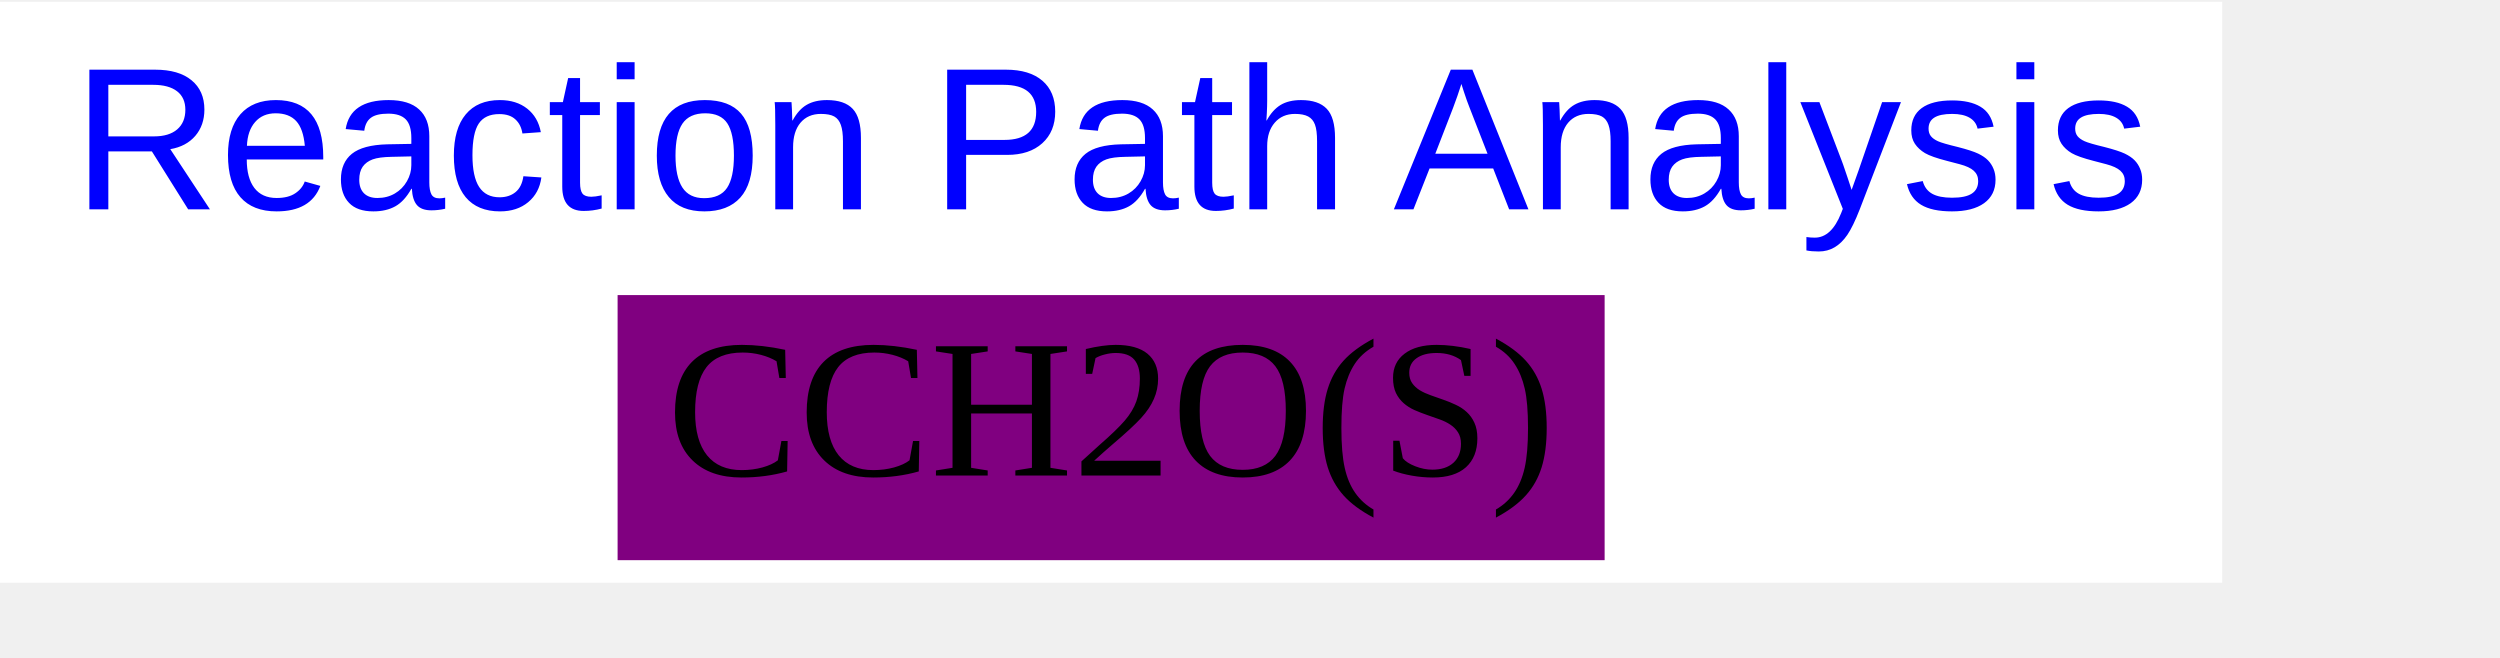
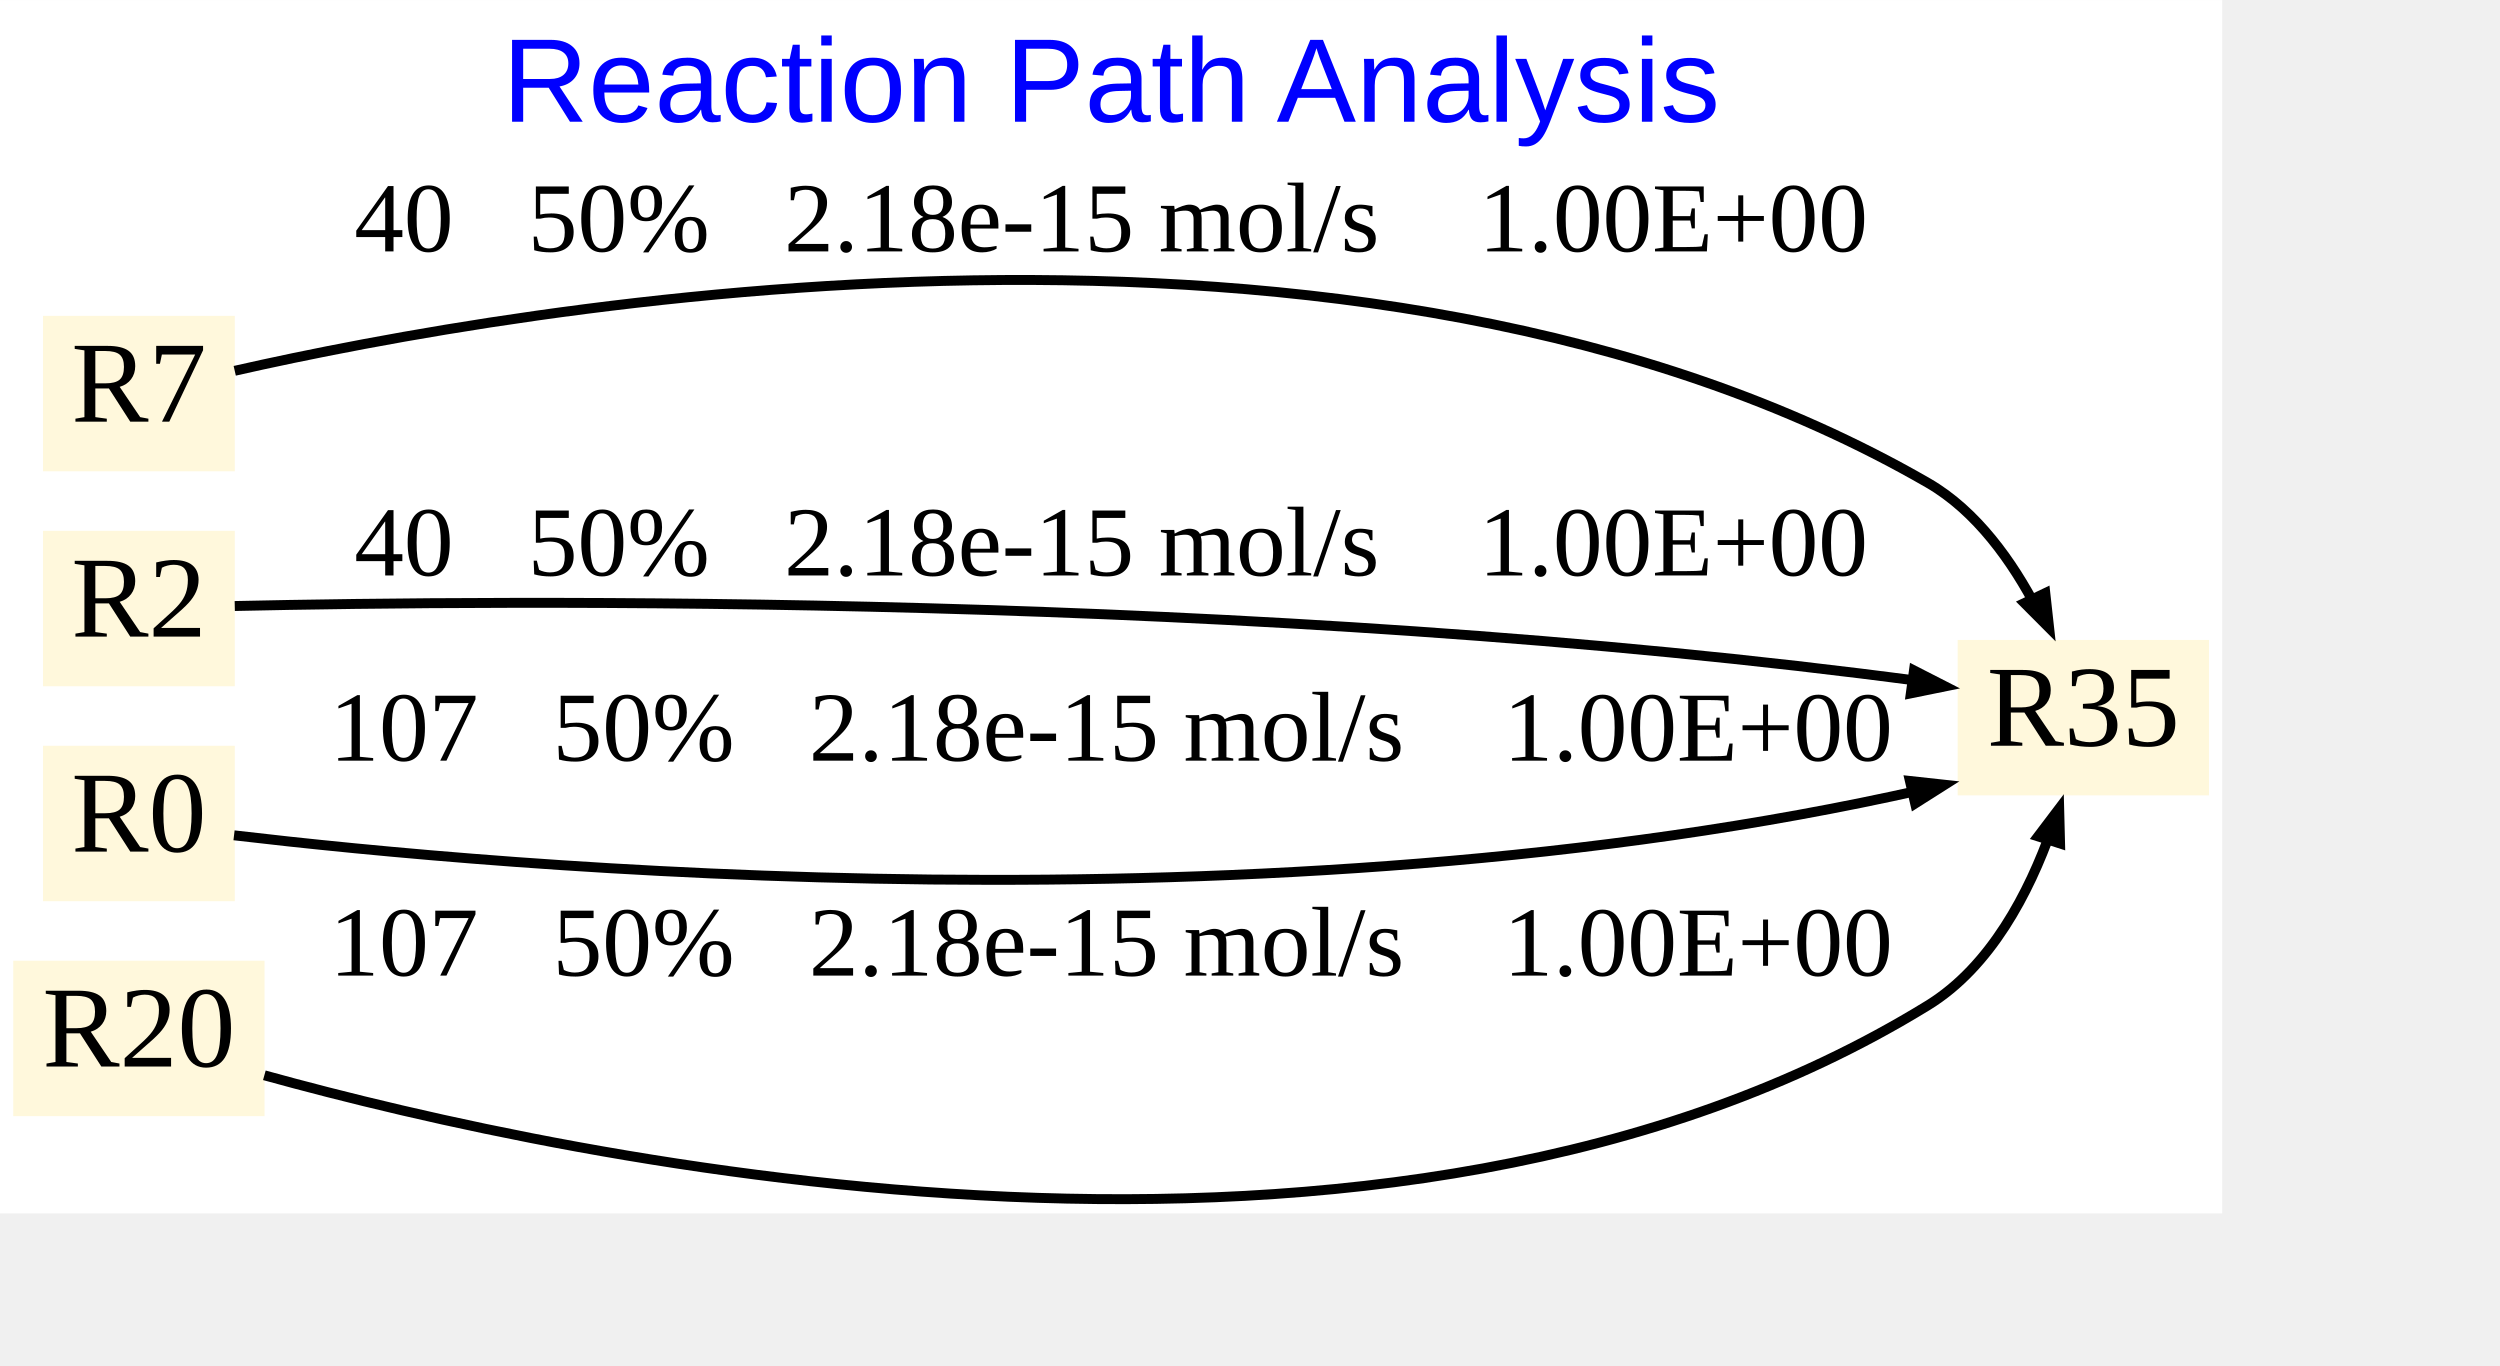
- <svg xmlns="http://www.w3.org/2000/svg" xmlns:xlink="http://www.w3.org/1999/xlink" width="350pt" height="92pt" viewBox="0.00 0.00 394.00 103.00">
-   <g id="graph0" class="graph" transform="scale(0.888889 0.888889) rotate(0) translate(4 99)">
-     <polygon fill="white" stroke="none" points="-4,4 -4,-99 390,-99 390,4 -4,4" />
-     <text text-anchor="middle" x="193" y="-62.2" font-family="Arial" font-size="36.00" fill="blue">Reaction Path Analysis</text>
+ <svg xmlns="http://www.w3.org/2000/svg" xmlns:xlink="http://www.w3.org/1999/xlink" width="597pt" height="326pt" viewBox="0.00 0.00 672.00 366.92">
+   <g id="graph0" class="graph" transform="scale(0.888889 0.888889) rotate(0) translate(4 362.92)">
+     <polygon fill="white" stroke="none" points="-4,4 -4,-362.92 668,-362.92 668,4 -4,4" />
+     <text text-anchor="middle" x="332" y="-326.12" font-family="Arial" font-size="36.00" fill="blue">Reaction Path Analysis</text>
    <g id="node1" class="node">
      <g id="a_node1">
-         <a xlink:href="35.svg" xlink:title="CCH2O(S)">
-           <polygon fill="purple" stroke="none" points="280.5,-47 105.5,-47 105.5,0 280.5,0 280.5,-47" />
-           <text text-anchor="middle" x="193" y="-15" font-family="Times New Roman,serif" font-size="35.00">CCH2O(S)</text>
+         <a xlink:href="35.svg" xlink:title="R35">
+           <polygon fill="cornsilk" stroke="none" points="664,-169.42 588,-169.42 588,-122.42 664,-122.42 664,-169.42" />
+           <text text-anchor="middle" x="626" y="-137.42" font-family="Times New Roman,serif" font-size="35.00">R35</text>
        </a>
      </g>
    </g>
+     <g id="node2" class="node">
+       <g id="a_node2">
+         <a xlink:href="7.svg" xlink:title="R7">
+           <polygon fill="cornsilk" stroke="none" points="67,-267.42 9,-267.42 9,-220.42 67,-220.42 67,-267.42" />
+           <text text-anchor="middle" x="38" y="-235.42" font-family="Times New Roman,serif" font-size="35.00">R7</text>
+         </a>
+       </g>
+     </g>
+     <g id="edge1" class="edge">
+       <path fill="none" stroke="black" stroke-width="3" d="M66.98,-250.81C151.23,-269.92 407.21,-315.95 579,-216.92 593.78,-208.39 604.62,-192.98 612.05,-178.69" />
+       <polygon fill="black" stroke="black" stroke-width="3" points="614.5,-183.6 615.66,-173.07 608.18,-180.58 614.5,-183.6" />
+       <text text-anchor="middle" x="332" y="-286.92" font-family="Times New Roman,serif" font-size="30.00">   40   50%   2.18e-15 mol/s    1.00E+00</text>
+     </g>
+     <g id="node3" class="node">
+       <g id="a_node3">
+         <a xlink:href="2.svg" xlink:title="R2">
+           <polygon fill="cornsilk" stroke="none" points="67,-202.42 9,-202.42 9,-155.42 67,-155.42 67,-202.42" />
+           <text text-anchor="middle" x="38" y="-170.42" font-family="Times New Roman,serif" font-size="35.00">R2</text>
+         </a>
+       </g>
+     </g>
+     <g id="edge2" class="edge">
+       <path fill="none" stroke="black" stroke-width="3" d="M66.99,-179.68C145.78,-181.43 376.23,-183.79 577.44,-156.85" />
+       <polygon fill="black" stroke="black" stroke-width="3" points="574.78,-160.2 584.21,-155.38 573.83,-153.27 574.78,-160.2" />
+       <text text-anchor="middle" x="332" y="-188.92" font-family="Times New Roman,serif" font-size="30.00">   40   50%   2.18e-15 mol/s    1.00E+00</text>
+     </g>
+     <g id="node4" class="node">
+       <g id="a_node4">
+         <a xlink:href="0.svg" xlink:title="R0">
+           <polygon fill="cornsilk" stroke="none" points="67,-137.42 9,-137.42 9,-90.42 67,-90.42 67,-137.42" />
+           <text text-anchor="middle" x="38" y="-105.42" font-family="Times New Roman,serif" font-size="35.00">R0</text>
+         </a>
+       </g>
+     </g>
+     <g id="edge3" class="edge">
+       <path fill="none" stroke="black" stroke-width="3" d="M66.77,-110.34C145.92,-101.01 379.21,-79.41 577.48,-124.17" />
+       <polygon fill="black" stroke="black" stroke-width="3" points="573.55,-126.78 584.09,-125.63 575.14,-119.96 573.55,-126.78" />
+       <text text-anchor="middle" x="332" y="-132.92" font-family="Times New Roman,serif" font-size="30.00">   107   50%   2.18e-15 mol/s    1.00E+00</text>
+     </g>
+     <g id="node5" class="node">
+       <g id="a_node5">
+         <a xlink:href="20.svg" xlink:title="R20">
+           <polygon fill="cornsilk" stroke="none" points="76,-72.42 0,-72.42 0,-25.42 76,-25.42 76,-72.42" />
+           <text text-anchor="middle" x="38" y="-40.42" font-family="Times New Roman,serif" font-size="35.00">R20</text>
+         </a>
+       </g>
+     </g>
+     <g id="edge4" class="edge">
+       <path fill="none" stroke="black" stroke-width="3" d="M75.94,-37.77C168.7,-12.11 415.67,41.55 579,-58.92 598.03,-70.62 609.62,-93.07 616.41,-112.24" />
+       <polygon fill="black" stroke="black" stroke-width="3" points="612.3,-110.01 618.7,-118.46 618.97,-107.86 612.3,-110.01" />
+       <text text-anchor="middle" x="332" y="-67.92" font-family="Times New Roman,serif" font-size="30.00">   107   50%   2.18e-15 mol/s    1.00E+00</text>
+     </g>
  </g>
</svg>
